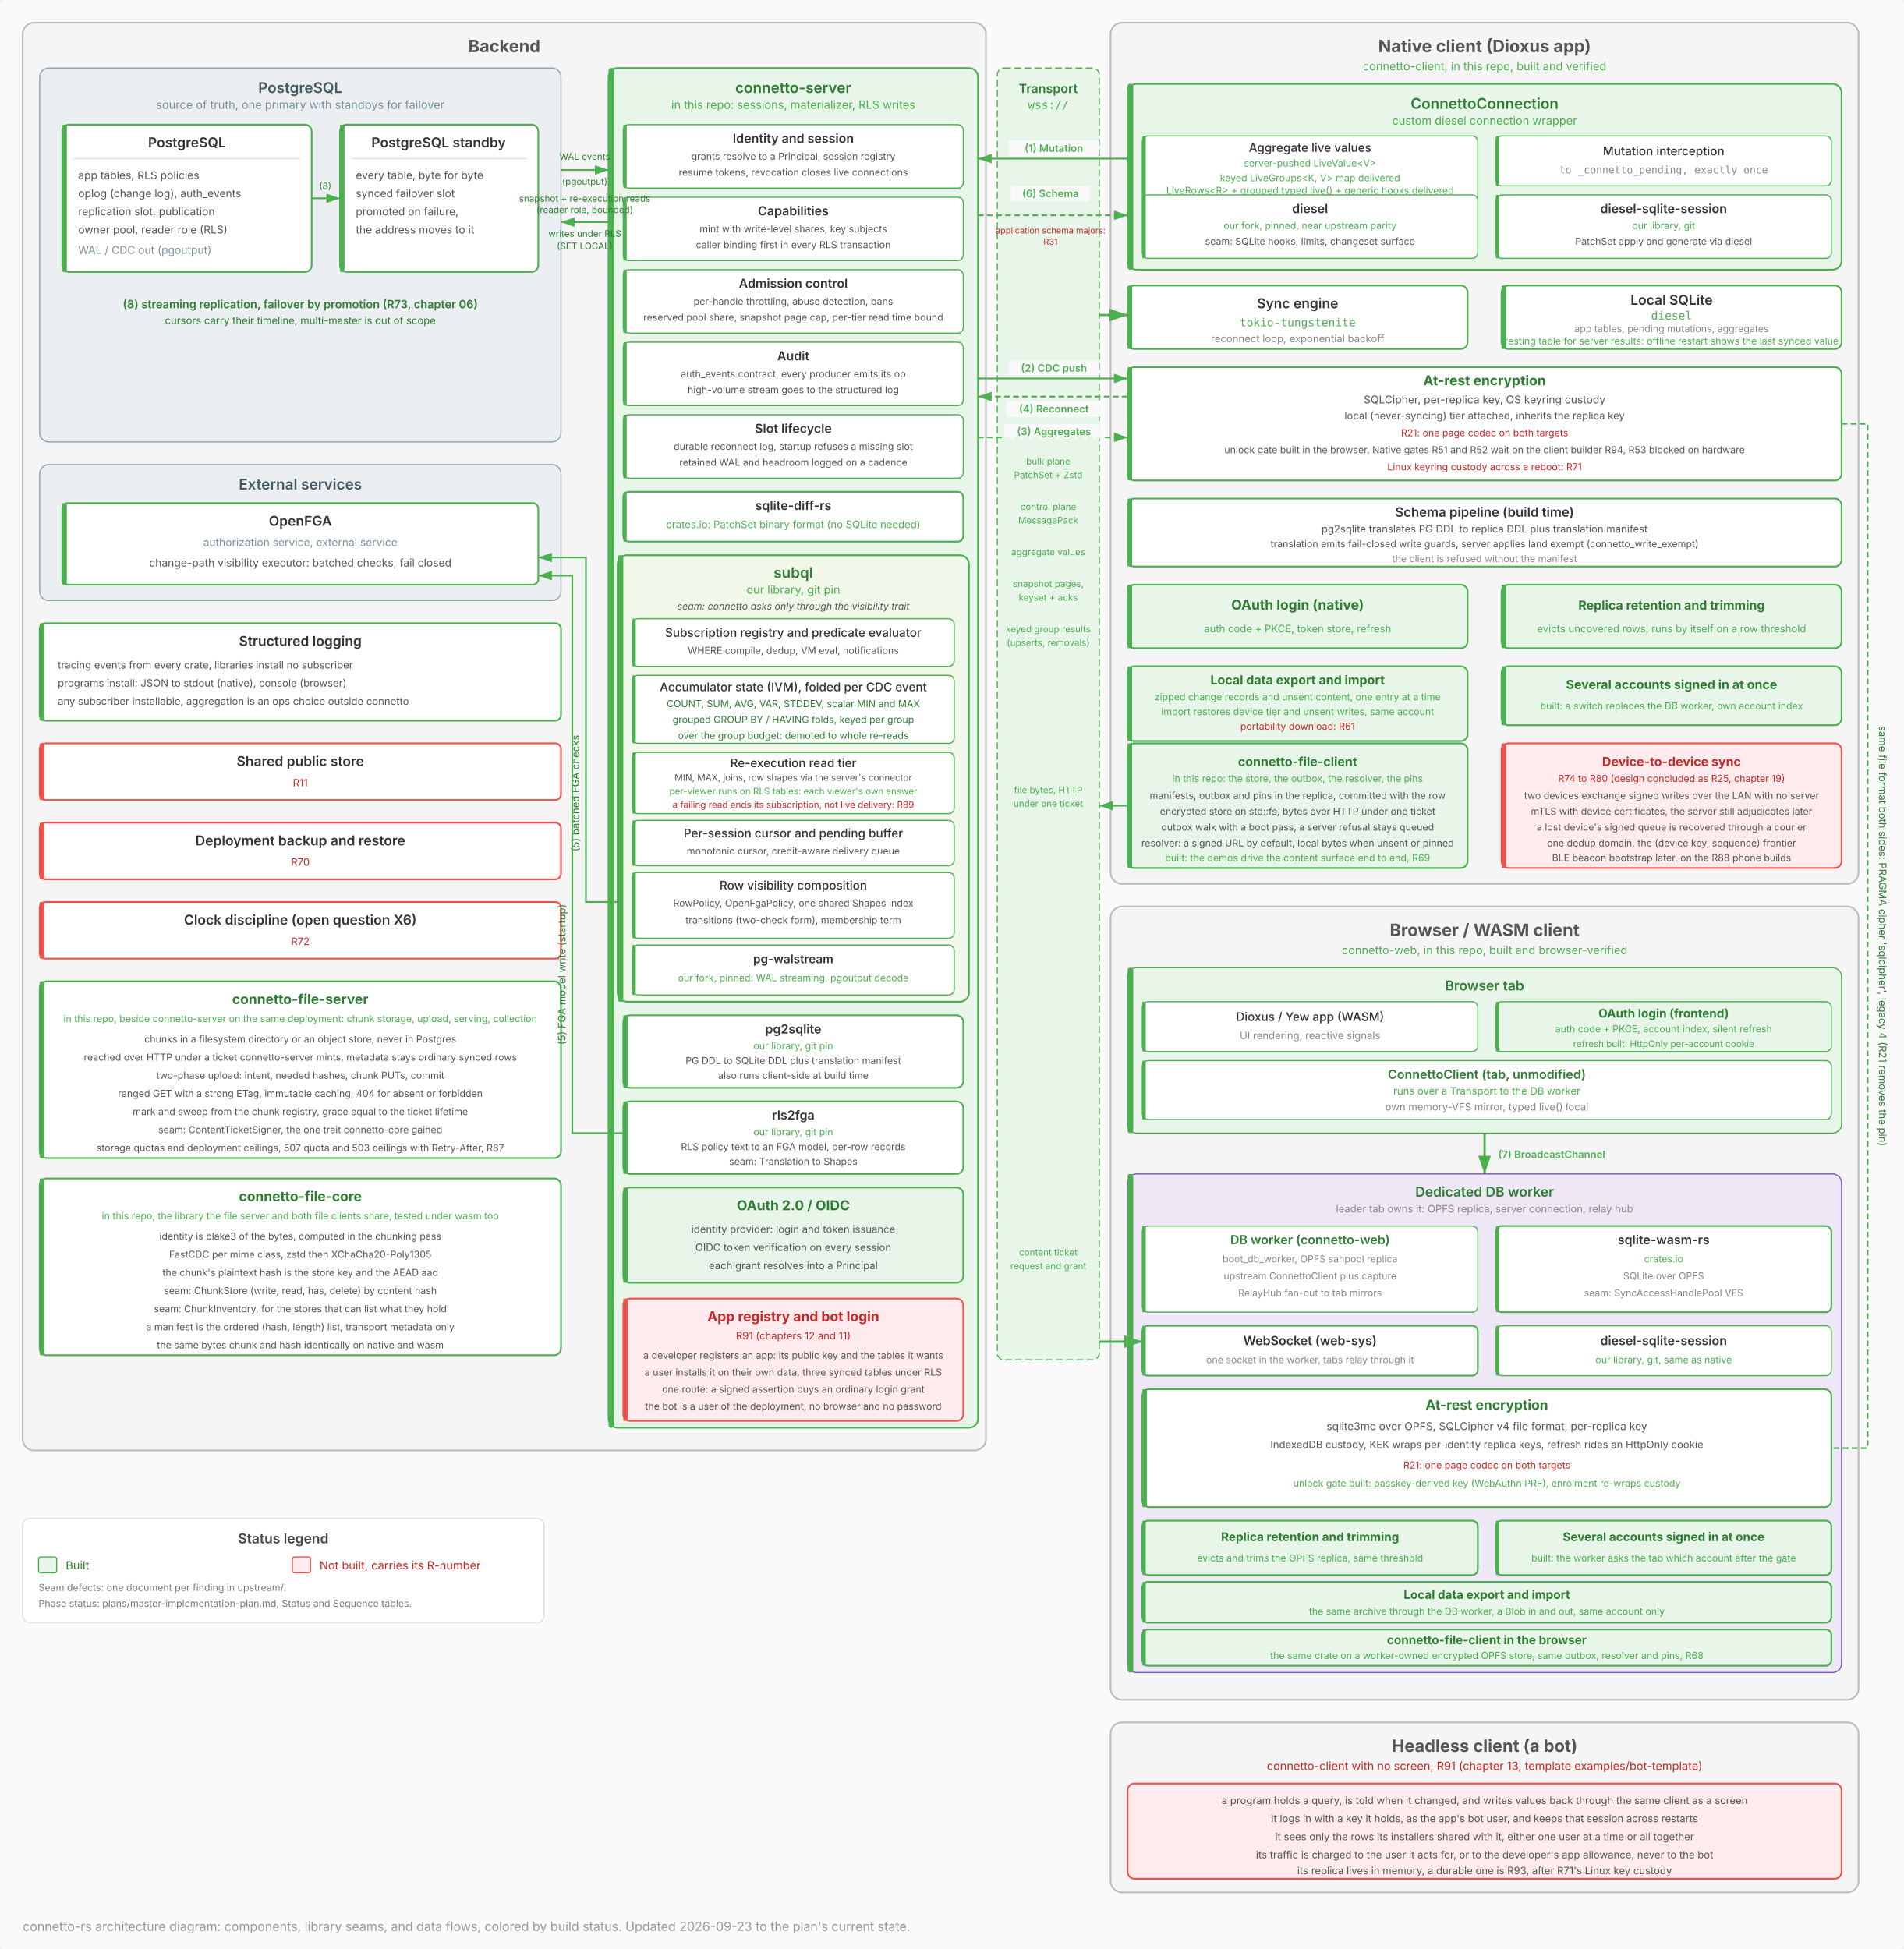
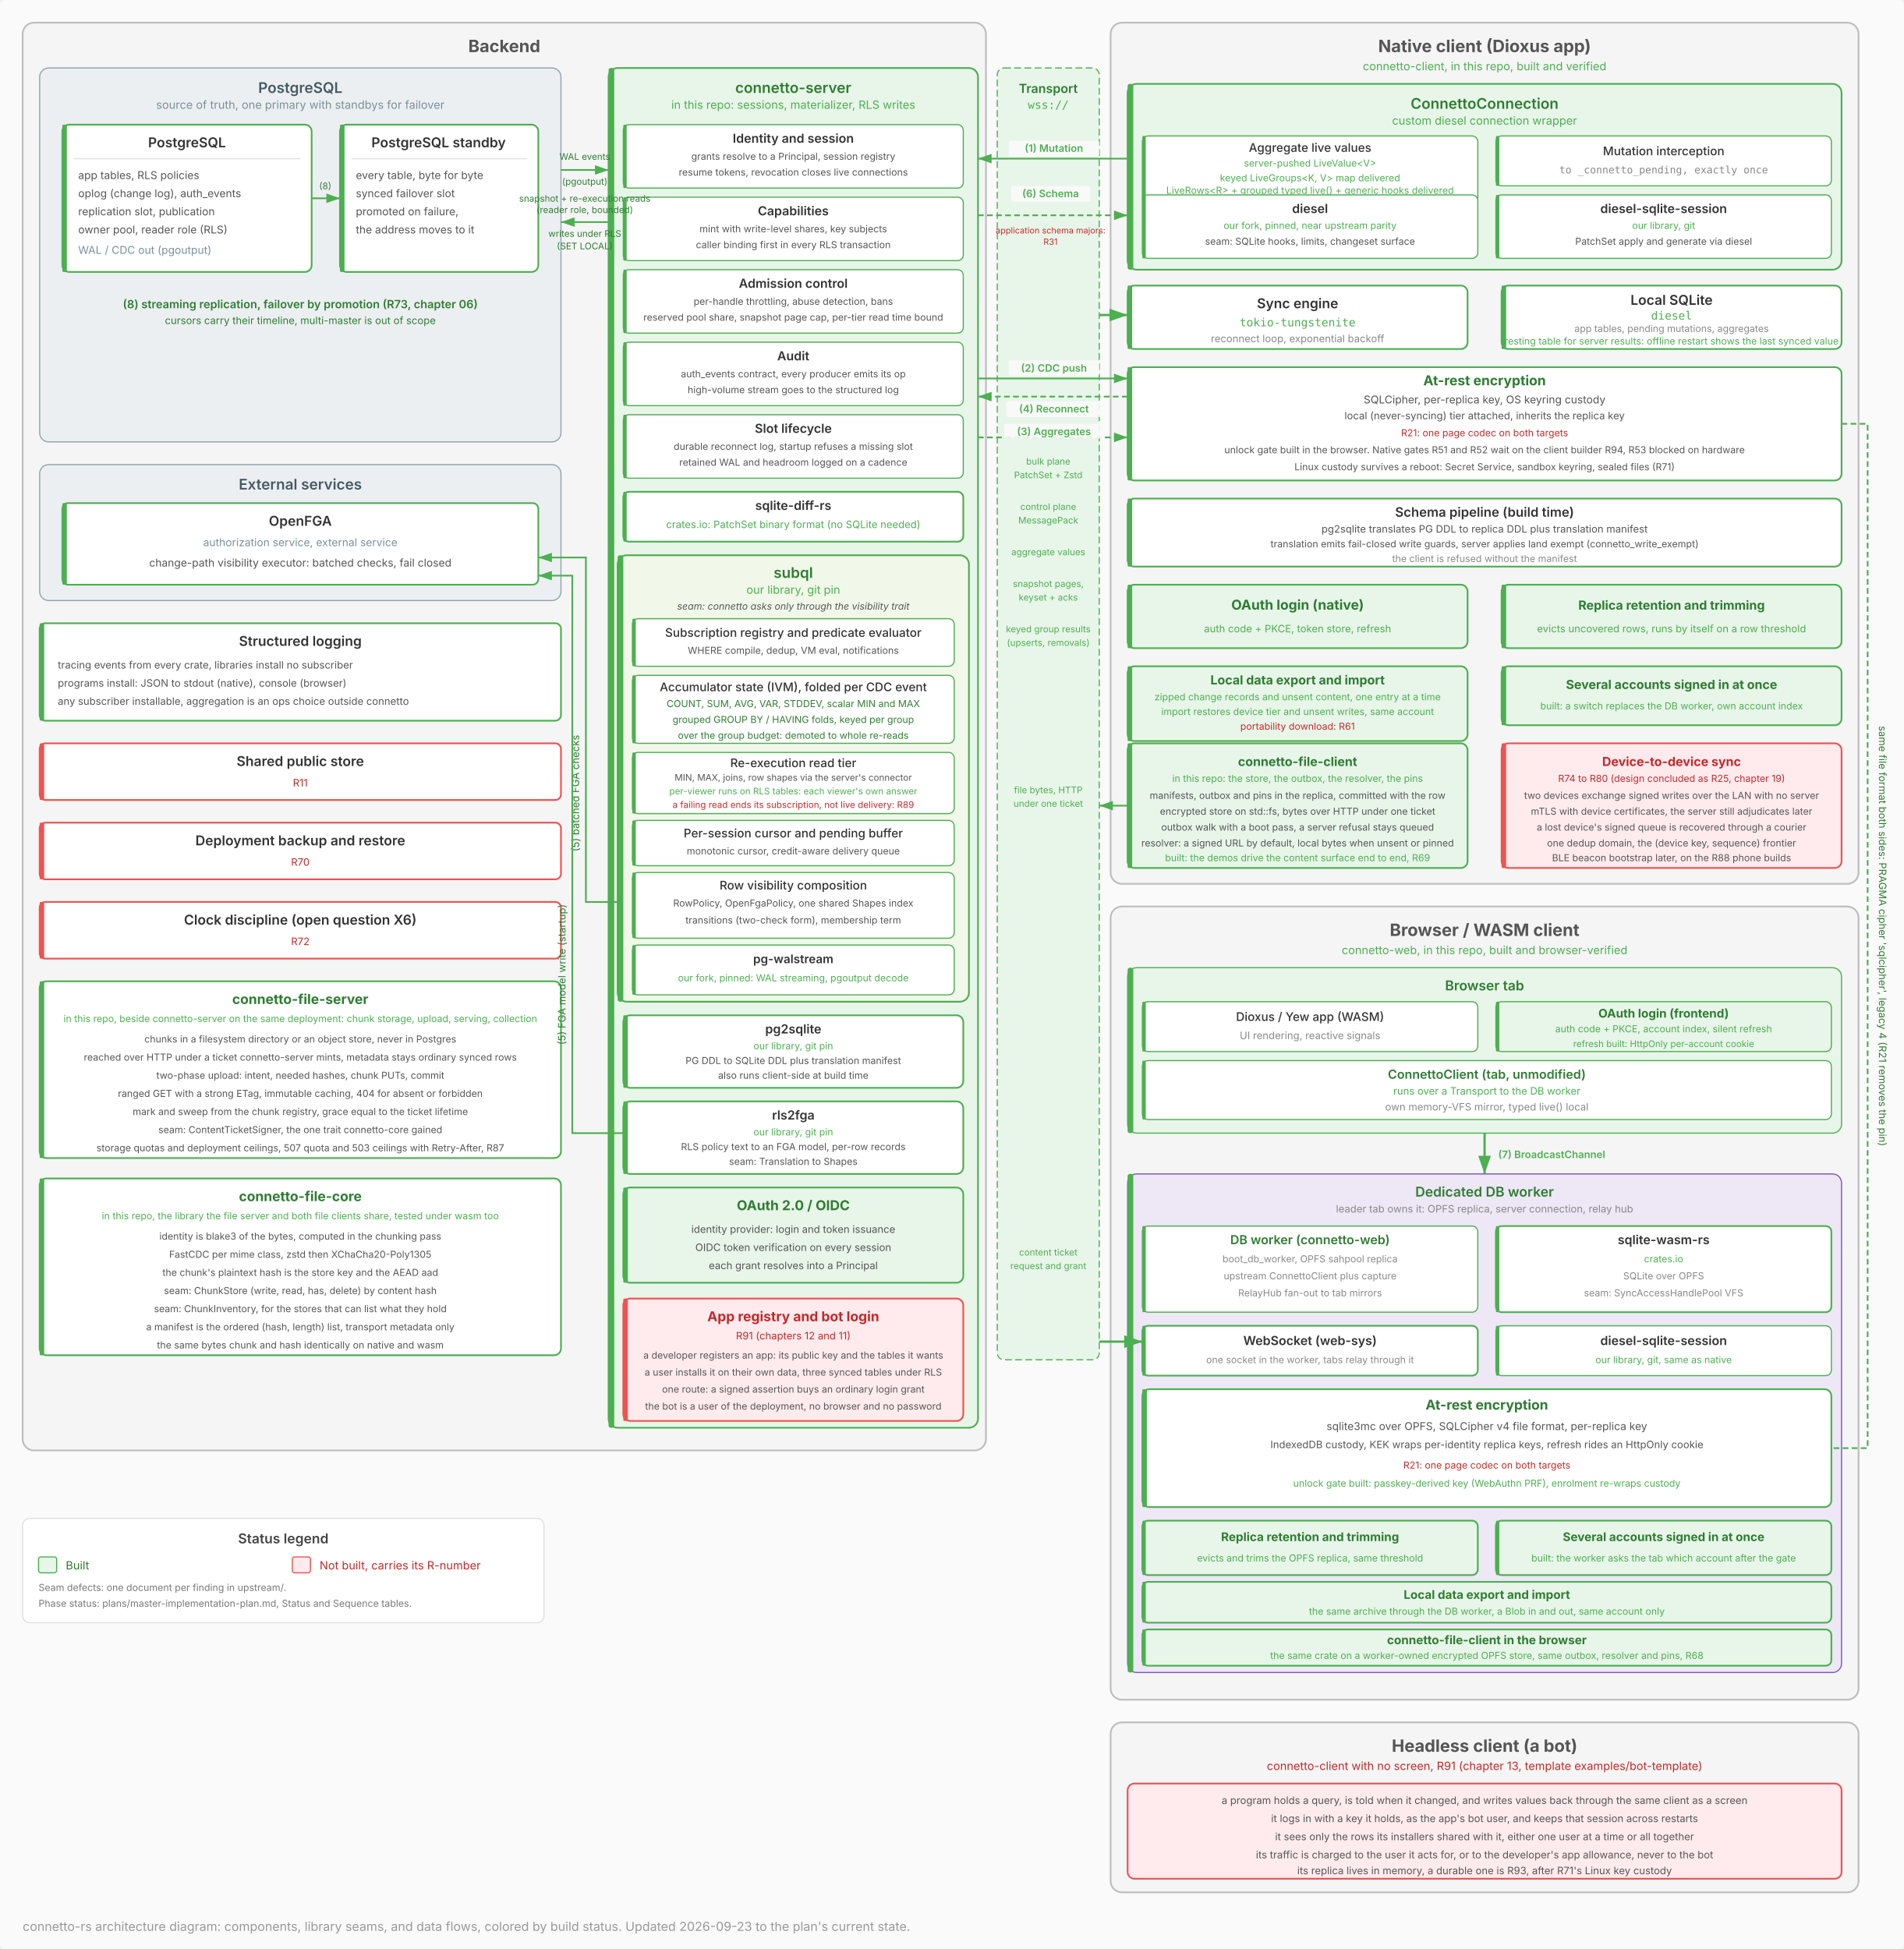
<svg xmlns="http://www.w3.org/2000/svg" viewBox="0 0 1680 1720" width="1680" height="1720" font-family="system-ui, -apple-system, 'Segoe UI', sans-serif" role="img" aria-labelledby="diagram-title diagram-desc" focusable="false">
  <defs>
    <marker id="arrow-green" viewBox="0 0 10 7" refX="10" refY="3.5" markerWidth="8" markerHeight="6" orient="auto-start-reverse">
      <polygon points="0 0, 10 3.5, 0 7" fill="#4CAF50" />
    </marker>
    <marker id="arrow-red" viewBox="0 0 10 7" refX="10" refY="3.5" markerWidth="8" markerHeight="6" orient="auto-start-reverse">
      <polygon points="0 0, 10 3.5, 0 7" fill="#EF5350" />
    </marker>
  </defs>
  <rect width="1680" height="1720" fill="#FAFAFA" rx="4" />
  <g id="backend-zone">
    <rect x="20" y="20" width="850" height="1260" rx="10" fill="#F5F5F5" stroke="#BDBDBD" stroke-width="1.5" />
    <text x="445" y="46" text-anchor="middle" font-size="15" font-weight="700" fill="#555">Backend</text>
    <rect x="35" y="60" width="460" height="330" rx="8" fill="#ECEFF1" stroke="#90A4AE" stroke-width="1" />
    <text x="265" y="82" text-anchor="middle" font-size="13" font-weight="600" fill="#455A64">PostgreSQL</text>
    <text x="265" y="96" text-anchor="middle" font-size="10" fill="#78909C">source of truth, one primary with standbys for failover</text>
    <g transform="translate(55, 110)">
      <rect width="220" height="130" rx="6" fill="#fff" stroke="#4CAF50" stroke-width="1.5" />
      <rect width="4" height="130" rx="1" fill="#4CAF50" />
      <text x="110" y="20" text-anchor="middle" font-size="12" font-weight="600" fill="#333">PostgreSQL</text>
      <line x1="10" y1="30" x2="210" y2="30" stroke="#E0E0E0" />
      <text x="14" y="48" font-size="9.5" fill="#555">app tables, RLS policies</text>
      <text x="14" y="64" font-size="9.5" fill="#555">oplog (change log), auth_events</text>
      <text x="14" y="80" font-size="9.5" fill="#555">replication slot, publication</text>
      <text x="14" y="96" font-size="9.5" fill="#555">owner pool, reader role (RLS)</text>
      <text x="14" y="114" font-size="9.5" fill="#78909C">WAL / CDC out (pgoutput)</text>
    </g>
    <g transform="translate(300, 110)">
      <rect width="175" height="130" rx="6" fill="#fff" stroke="#4CAF50" stroke-width="1.5" />
      <rect width="4" height="130" rx="1" fill="#4CAF50" />
      <text x="87" y="20" text-anchor="middle" font-size="12" font-weight="600" fill="#333">PostgreSQL standby</text>
      <line x1="10" y1="30" x2="165" y2="30" stroke="#E0E0E0" />
      <text x="14" y="48" font-size="9.5" fill="#555">every table, byte for byte</text>
      <text x="14" y="64" font-size="9.5" fill="#555">synced failover slot</text>
      <text x="14" y="80" font-size="9.5" fill="#555">promoted on failure,</text>
      <text x="14" y="96" font-size="9.5" fill="#555">the address moves to it</text>
    </g>
    <line x1="275" y1="175" x2="300" y2="175" stroke="#4CAF50" stroke-width="1.5" marker-end="url(#arrow-green)" />
    <text x="287" y="167" text-anchor="middle" font-size="8" fill="#2E7D32">(8)</text>
    <text x="265" y="272" text-anchor="middle" font-size="10" font-weight="600" fill="#2E7D32">(8) streaming replication, failover by promotion (R73, chapter 06)</text>
    <text x="265" y="286" text-anchor="middle" font-size="9" fill="#2E7D32">cursors carry their timeline, multi-master is out of scope</text>
    <rect x="35" y="410" width="460" height="120" rx="8" fill="#ECEFF1" stroke="#90A4AE" stroke-width="1" />
    <text x="265" y="432" text-anchor="middle" font-size="13" font-weight="600" fill="#455A64">External services</text>
    <g transform="translate(55, 444)">
      <rect width="420" height="72" rx="5" fill="#fff" stroke="#4CAF50" stroke-width="1.5" />
      <rect width="4" height="72" rx="1" fill="#4CAF50" />
      <text x="210" y="20" text-anchor="middle" font-size="12" font-weight="600" fill="#333">OpenFGA</text>
      <text x="210" y="38" text-anchor="middle" font-size="9.5" fill="#78909C">authorization service, external service</text>
      <text x="210" y="56" text-anchor="middle" font-size="9.5" fill="#555">change-path visibility executor: batched checks, fail closed</text>
    </g>
    <g transform="translate(35, 550)">
      <rect width="460" height="86" rx="5" fill="#fff" stroke="#4CAF50" stroke-width="1.5" />
      <rect width="4" height="86" rx="1" fill="#4CAF50" />
      <text x="230" y="20" text-anchor="middle" font-size="12" font-weight="600" fill="#333">Structured logging</text>
      <text x="16" y="40" font-size="9" fill="#555">tracing events from every crate, libraries install no subscriber</text>
      <text x="16" y="56" font-size="9" fill="#555">programs install: JSON to stdout (native), console (browser)</text>
      <text x="16" y="72" font-size="9" fill="#555">any subscriber installable, aggregation is an ops choice outside connetto</text>
    </g>
    <g transform="translate(35, 656)">
      <rect width="460" height="50" rx="5" fill="#fff" stroke="#EF5350" stroke-width="1.5" />
      <rect width="4" height="50" rx="1" fill="#EF5350" />
      <text x="230" y="20" text-anchor="middle" font-size="12" font-weight="600" fill="#333">Shared public store</text>
      <text x="230" y="38" text-anchor="middle" font-size="9" fill="#C62828">R11</text>
    </g>
    <g transform="translate(35, 726)">
      <rect width="460" height="50" rx="5" fill="#fff" stroke="#EF5350" stroke-width="1.5" />
      <rect width="4" height="50" rx="1" fill="#EF5350" />
      <text x="230" y="20" text-anchor="middle" font-size="12" font-weight="600" fill="#333">Deployment backup and restore</text>
      <text x="230" y="38" text-anchor="middle" font-size="9" fill="#C62828">R70</text>
    </g>
    <g transform="translate(35, 796)">
      <rect width="460" height="50" rx="5" fill="#fff" stroke="#EF5350" stroke-width="1.5" />
      <rect width="4" height="50" rx="1" fill="#EF5350" />
      <text x="230" y="20" text-anchor="middle" font-size="12" font-weight="600" fill="#333">Clock discipline (open question X6)</text>
      <text x="230" y="38" text-anchor="middle" font-size="9" fill="#C62828">R72</text>
    </g>
    <g transform="translate(35, 866)">
      <rect width="460" height="156" rx="6" fill="#fff" stroke="#4CAF50" stroke-width="1.5" />
      <rect width="4" height="156" rx="1" fill="#4CAF50" />
      <text x="230" y="20" text-anchor="middle" font-size="12" font-weight="700" fill="#2E7D32">connetto-file-server</text>
      <text x="230" y="36" text-anchor="middle" font-size="8.5" fill="#4CAF50">in this repo, beside connetto-server on the same deployment: chunk storage, upload, serving, collection</text>
      <text x="230" y="54" text-anchor="middle" font-size="8.5" fill="#555">chunks in a filesystem directory or an object store, never in Postgres</text>
      <text x="230" y="70" text-anchor="middle" font-size="8.5" fill="#555">reached over HTTP under a ticket connetto-server mints, metadata stays ordinary synced rows</text>
      <text x="230" y="86" text-anchor="middle" font-size="8.5" fill="#555">two-phase upload: intent, needed hashes, chunk PUTs, commit</text>
      <text x="230" y="102" text-anchor="middle" font-size="8.5" fill="#555">ranged GET with a strong ETag, immutable caching, 404 for absent or forbidden</text>
      <text x="230" y="118" text-anchor="middle" font-size="8.5" fill="#555">mark and sweep from the chunk registry, grace equal to the ticket lifetime</text>
      <text x="230" y="134" text-anchor="middle" font-size="8.5" fill="#555">seam: ContentTicketSigner, the one trait connetto-core gained</text>
      <text x="230" y="150" text-anchor="middle" font-size="8.5" fill="#555">storage quotas and deployment ceilings, 507 quota and 503 ceilings with Retry-After, R87</text>
    </g>
    <g transform="translate(35, 1040)">
      <rect width="460" height="156" rx="6" fill="#fff" stroke="#4CAF50" stroke-width="1.5" />
      <rect width="4" height="156" rx="1" fill="#4CAF50" />
      <text x="230" y="20" text-anchor="middle" font-size="12" font-weight="700" fill="#2E7D32">connetto-file-core</text>
      <text x="230" y="36" text-anchor="middle" font-size="8.5" fill="#4CAF50">in this repo, the library the file server and both file clients share, tested under wasm too</text>
      <text x="230" y="54" text-anchor="middle" font-size="8.5" fill="#555">identity is blake3 of the bytes, computed in the chunking pass</text>
      <text x="230" y="70" text-anchor="middle" font-size="8.5" fill="#555">FastCDC per mime class, zstd then XChaCha20-Poly1305</text>
      <text x="230" y="86" text-anchor="middle" font-size="8.5" fill="#555">the chunk's plaintext hash is the store key and the AEAD aad</text>
      <text x="230" y="102" text-anchor="middle" font-size="8.5" fill="#555">seam: ChunkStore (write, read, has, delete) by content hash</text>
      <text x="230" y="118" text-anchor="middle" font-size="8.5" fill="#555">seam: ChunkInventory, for the stores that can list what they hold</text>
      <text x="230" y="134" text-anchor="middle" font-size="8.5" fill="#555">a manifest is the ordered (hash, length) list, transport metadata only</text>
      <text x="230" y="150" text-anchor="middle" font-size="8.5" fill="#555">the same bytes chunk and hash identically on native and wasm</text>
    </g>
    <rect x="537" y="60" width="326" height="1200" rx="8" fill="#E8F5E9" stroke="#4CAF50" stroke-width="1.5" />
    <rect x="537" y="60" width="5" height="1200" rx="2" fill="#4CAF50" />
    <text x="700" y="82" text-anchor="middle" font-size="13" font-weight="600" fill="#2E7D32">connetto-server</text>
    <text x="700" y="96" text-anchor="middle" font-size="10" fill="#4CAF50">in this repo: sessions, materializer, RLS writes</text>
    <g transform="translate(550, 110)">
      <rect width="300" height="56" rx="5" fill="#fff" stroke="#4CAF50" stroke-width="1" />
      <rect width="3" height="56" rx="1" fill="#4CAF50" />
      <text x="150" y="16" text-anchor="middle" font-size="11" font-weight="600" fill="#333">Identity and session</text>
      <text x="150" y="31" text-anchor="middle" font-size="8.5" fill="#555">grants resolve to a Principal, session registry</text>
      <text x="150" y="45" text-anchor="middle" font-size="8.5" fill="#555">resume tokens, revocation closes live connections</text>
    </g>
    <g transform="translate(550, 174)">
      <rect width="300" height="56" rx="5" fill="#fff" stroke="#4CAF50" stroke-width="1" />
      <rect width="3" height="56" rx="1" fill="#4CAF50" />
      <text x="150" y="16" text-anchor="middle" font-size="11" font-weight="600" fill="#333">Capabilities</text>
      <text x="150" y="31" text-anchor="middle" font-size="8.5" fill="#555">mint with write-level shares, key subjects</text>
      <text x="150" y="45" text-anchor="middle" font-size="8.5" fill="#555">caller binding first in every RLS transaction</text>
    </g>
    <g transform="translate(550, 238)">
      <rect width="300" height="56" rx="5" fill="#fff" stroke="#4CAF50" stroke-width="1" />
      <rect width="3" height="56" rx="1" fill="#4CAF50" />
      <text x="150" y="16" text-anchor="middle" font-size="11" font-weight="600" fill="#333">Admission control</text>
      <text x="150" y="31" text-anchor="middle" font-size="8.5" fill="#555">per-handle throttling, abuse detection, bans</text>
      <text x="150" y="45" text-anchor="middle" font-size="8.5" fill="#555">reserved pool share, snapshot page cap, per-tier read time bound</text>
    </g>
    <g transform="translate(550, 302)">
      <rect width="300" height="56" rx="5" fill="#fff" stroke="#4CAF50" stroke-width="1" />
      <rect width="3" height="56" rx="1" fill="#4CAF50" />
      <text x="150" y="16" text-anchor="middle" font-size="11" font-weight="600" fill="#333">Audit</text>
      <text x="150" y="31" text-anchor="middle" font-size="8.5" fill="#555">auth_events contract, every producer emits its op</text>
      <text x="150" y="45" text-anchor="middle" font-size="8.5" fill="#555">high-volume stream goes to the structured log</text>
    </g>
    <g transform="translate(550, 366)">
      <rect width="300" height="56" rx="5" fill="#fff" stroke="#4CAF50" stroke-width="1" />
      <rect width="3" height="56" rx="1" fill="#4CAF50" />
      <text x="150" y="16" text-anchor="middle" font-size="11" font-weight="600" fill="#333">Slot lifecycle</text>
      <text x="150" y="31" text-anchor="middle" font-size="8.5" fill="#555">durable reconnect log, startup refuses a missing slot</text>
      <text x="150" y="45" text-anchor="middle" font-size="8.5" fill="#555">retained WAL and headroom logged on a cadence</text>
    </g>
    <g transform="translate(550, 434)">
      <rect width="300" height="44" rx="5" fill="#fff" stroke="#4CAF50" stroke-width="1.5" />
      <rect width="3" height="44" rx="1" fill="#4CAF50" />
      <text x="150" y="16" text-anchor="middle" font-size="11" font-weight="600" fill="#333">sqlite-diff-rs</text>
      <text x="150" y="32" text-anchor="middle" font-size="9" fill="#4CAF50">crates.io: PatchSet binary format (no SQLite needed)</text>
    </g>
    <rect x="545" y="490" width="310" height="394" rx="8" fill="#F1F8E9" stroke="#4CAF50" stroke-width="1.5" />
    <rect x="545" y="490" width="5" height="394" rx="2" fill="#4CAF50" />
    <text x="700" y="510" text-anchor="middle" font-size="13" font-weight="600" fill="#2E7D32">subql</text>
    <text x="700" y="524" text-anchor="middle" font-size="10" fill="#4CAF50">our library, git pin</text>
    <text x="700" y="538" text-anchor="middle" font-size="8.5" font-style="italic" fill="#555">seam: connetto asks only through the visibility trait</text>
    <g transform="translate(558, 546)">
      <rect width="284" height="42" rx="5" fill="#fff" stroke="#4CAF50" stroke-width="1" />
      <rect width="3" height="42" rx="1" fill="#4CAF50" />
      <text x="142" y="16" text-anchor="middle" font-size="10.5" font-weight="500" fill="#333">Subscription registry and predicate evaluator</text>
      <text x="142" y="31" text-anchor="middle" font-size="8.5" fill="#555">WHERE compile, dedup, VM eval, notifications</text>
    </g>
    <g transform="translate(558, 596)">
      <rect width="284" height="60" rx="5" fill="#fff" stroke="#4CAF50" stroke-width="1" />
      <rect width="3" height="60" rx="1" fill="#4CAF50" />
      <text x="142" y="14" text-anchor="middle" font-size="10.5" font-weight="500" fill="#333">Accumulator state (IVM), folded per CDC event</text>
      <text x="142" y="28" text-anchor="middle" font-size="8.5" fill="#2E7D32">COUNT, SUM, AVG, VAR, STDDEV, scalar MIN and MAX</text>
      <text x="142" y="42" text-anchor="middle" font-size="8.5" fill="#2E7D32">grouped GROUP BY / HAVING folds, keyed per group</text>
      <text x="142" y="56" text-anchor="middle" font-size="8.5" fill="#2E7D32">over the group budget: demoted to whole re-reads</text>
    </g>
    <g transform="translate(558, 664)">
      <rect width="284" height="54" rx="5" fill="#fff" stroke="#4CAF50" stroke-width="1" />
      <rect width="3" height="54" rx="1" fill="#4CAF50" />
      <text x="142" y="13" text-anchor="middle" font-size="10.5" font-weight="500" fill="#333">Re-execution read tier</text>
      <text x="142" y="25" text-anchor="middle" font-size="8" fill="#555">MIN, MAX, joins, row shapes via the server's connector</text>
      <text x="142" y="37" text-anchor="middle" font-size="8" fill="#4CAF50">per-viewer runs on RLS tables: each viewer's own answer</text>
      <text x="142" y="49" text-anchor="middle" font-size="8" fill="#C62828">a failing read ends its subscription, not live delivery: R89</text>
    </g>
    <g transform="translate(558, 724)">
      <rect width="284" height="40" rx="5" fill="#fff" stroke="#4CAF50" stroke-width="1" />
      <rect width="3" height="40" rx="1" fill="#4CAF50" />
      <text x="142" y="15" text-anchor="middle" font-size="10.5" font-weight="500" fill="#333">Per-session cursor and pending buffer</text>
      <text x="142" y="30" text-anchor="middle" font-size="8.5" fill="#555">monotonic cursor, credit-aware delivery queue</text>
    </g>
    <g transform="translate(558, 770)">
      <rect width="284" height="58" rx="5" fill="#fff" stroke="#4CAF50" stroke-width="1" />
      <rect width="3" height="58" rx="1" fill="#4CAF50" />
      <text x="142" y="15" text-anchor="middle" font-size="10.5" font-weight="500" fill="#333">Row visibility composition</text>
      <text x="142" y="30" text-anchor="middle" font-size="8.5" fill="#555">RowPolicy, OpenFgaPolicy, one shared Shapes index</text>
      <text x="142" y="45" text-anchor="middle" font-size="8.5" fill="#555">transitions (two-check form), membership term</text>
    </g>
    <g transform="translate(558, 834)">
      <rect width="284" height="44" rx="5" fill="#fff" stroke="#4CAF50" stroke-width="1" />
      <rect width="3" height="44" rx="1" fill="#4CAF50" />
      <text x="142" y="16" text-anchor="middle" font-size="10.5" font-weight="600" fill="#333">pg-walstream</text>
      <text x="142" y="32" text-anchor="middle" font-size="8.5" fill="#4CAF50">our fork, pinned: WAL streaming, pgoutput decode</text>
    </g>
    <g transform="translate(550, 896)">
      <rect width="300" height="64" rx="6" fill="#fff" stroke="#4CAF50" stroke-width="1.5" />
      <rect width="4" height="64" rx="1" fill="#4CAF50" />
      <text x="150" y="16" text-anchor="middle" font-size="11" font-weight="600" fill="#333">pg2sqlite</text>
      <text x="150" y="30" text-anchor="middle" font-size="8.5" fill="#4CAF50">our library, git pin</text>
      <text x="150" y="43" text-anchor="middle" font-size="8.5" fill="#555">PG DDL to SQLite DDL plus translation manifest</text>
      <text x="150" y="56" text-anchor="middle" font-size="8.5" fill="#555">also runs client-side at build time</text>
    </g>
    <g transform="translate(550, 972)">
      <rect width="300" height="64" rx="6" fill="#fff" stroke="#4CAF50" stroke-width="1.5" />
      <rect width="4" height="64" rx="1" fill="#4CAF50" />
      <text x="150" y="16" text-anchor="middle" font-size="11" font-weight="600" fill="#333">rls2fga</text>
      <text x="150" y="30" text-anchor="middle" font-size="8.5" fill="#4CAF50">our library, git pin</text>
      <text x="150" y="43" text-anchor="middle" font-size="8.5" fill="#555">RLS policy text to an FGA model, per-row records</text>
      <text x="150" y="56" text-anchor="middle" font-size="8.5" fill="#555">seam: Translation to Shapes</text>
    </g>
    <g transform="translate(550, 1048)">
      <rect width="300" height="84" rx="6" fill="#E8F5E9" stroke="#4CAF50" stroke-width="1.5" />
      <rect width="4" height="84" rx="1" fill="#4CAF50" />
      <text x="150" y="20" text-anchor="middle" font-size="12" font-weight="700" fill="#2E7D32">OAuth 2.0 / OIDC</text>
      <text x="150" y="40" text-anchor="middle" font-size="9" fill="#555">identity provider: login and token issuance</text>
      <text x="150" y="56" text-anchor="middle" font-size="9" fill="#555">OIDC token verification on every session</text>
      <text x="150" y="72" text-anchor="middle" font-size="9" fill="#555">each grant resolves into a Principal</text>
    </g>
    <g transform="translate(550, 1146)">
      <rect width="300" height="108" rx="6" fill="#FFEBEE" stroke="#EF5350" stroke-width="1.5" />
      <rect width="4" height="108" rx="1" fill="#EF5350" />
      <text x="150" y="20" text-anchor="middle" font-size="12" font-weight="700" fill="#C62828">App registry and bot login</text>
      <text x="150" y="36" text-anchor="middle" font-size="9" fill="#C62828">R91 (chapters 12 and 11)</text>
      <text x="150" y="53" text-anchor="middle" font-size="8.5" fill="#555">a developer registers an app: its public key and the tables it wants</text>
      <text x="150" y="68" text-anchor="middle" font-size="8.5" fill="#555">a user installs it on their own data, three synced tables under RLS</text>
      <text x="150" y="83" text-anchor="middle" font-size="8.5" fill="#555">one route: a signed assertion buys an ordinary login grant</text>
      <text x="150" y="98" text-anchor="middle" font-size="8.5" fill="#555">the bot is a user of the deployment, no browser and no password</text>
    </g>
    <text x="516" y="178" text-anchor="middle" font-size="8" fill="#2E7D32">snapshot + re-execution reads</text>
    <text x="516" y="188" text-anchor="middle" font-size="8" fill="#2E7D32">(reader role, bounded)</text>
    <text x="516" y="209" text-anchor="middle" font-size="8" fill="#2E7D32">writes under RLS</text>
    <text x="516" y="220" text-anchor="middle" font-size="8" fill="#2E7D32">(SET LOCAL)</text>
    <line x1="495" y1="150" x2="537" y2="150" stroke="#4CAF50" stroke-width="1.5" marker-end="url(#arrow-green)" />
    <text x="516" y="141" text-anchor="middle" font-size="8" fill="#2E7D32">WAL events</text>
    <text x="516" y="163" text-anchor="middle" font-size="8" fill="#2E7D32">(pgoutput)</text>
    <line x1="537" y1="196" x2="495" y2="196" stroke="#4CAF50" stroke-width="1.5" marker-end="url(#arrow-green)" />
    <path d="M 545 796 L 517 796 L 517 492 L 475 492" fill="none" stroke="#4CAF50" stroke-width="1.5" marker-end="url(#arrow-green)" />
    <text x="511" y="700" text-anchor="middle" font-size="9" fill="#2E7D32" transform="rotate(-90 511 700)">(5) batched FGA checks</text>
    <path d="M 550 1000 L 505 1000 L 505 508 L 475 508" fill="none" stroke="#4CAF50" stroke-width="1.5" marker-end="url(#arrow-green)" />
    <text x="499" y="860" text-anchor="middle" font-size="9" fill="#2E7D32" transform="rotate(-90 499 860)">(5) FGA model write (startup)</text>
  </g>
  <g id="transport-layer">
    <rect x="880" y="60" width="90" height="1140" rx="6" fill="#E8F5E9" stroke="#4CAF50" stroke-width="1" stroke-dasharray="6 3" />
    <text x="925" y="82" text-anchor="middle" font-size="11" font-weight="600" fill="#2E7D32">Transport</text>
    <text x="925" y="96" text-anchor="middle" font-size="10" font-family="monospace" fill="#4CAF50">wss://</text>
    <text x="925" y="1108" text-anchor="middle" font-size="8" fill="#4CAF50">content ticket</text>
    <text x="925" y="1120" text-anchor="middle" font-size="8" fill="#4CAF50">request and grant</text>
    <text x="925" y="410" text-anchor="middle" font-size="8" fill="#4CAF50">bulk plane</text>
    <text x="925" y="422" text-anchor="middle" font-size="8" fill="#4CAF50">PatchSet + Zstd</text>
    <text x="925" y="450" text-anchor="middle" font-size="8" fill="#4CAF50">control plane</text>
    <text x="925" y="462" text-anchor="middle" font-size="8" fill="#4CAF50">MessagePack</text>
    <text x="925" y="490" text-anchor="middle" font-size="8" fill="#4CAF50">aggregate values</text>
    <text x="925" y="518" text-anchor="middle" font-size="8" fill="#4CAF50">snapshot pages,</text>
    <text x="925" y="530" text-anchor="middle" font-size="8" fill="#4CAF50">keyset + acks</text>
    <text x="925" y="558" text-anchor="middle" font-size="8" fill="#4CAF50">keyed group results</text>
    <text x="925" y="570" text-anchor="middle" font-size="8" fill="#4CAF50">(upserts, removals)</text>
  </g>
  <g id="native-client-zone">
    <rect x="980" y="20" width="660" height="760" rx="10" fill="#F5F5F5" stroke="#BDBDBD" stroke-width="1.5" />
    <text x="1310" y="46" text-anchor="middle" font-size="15" font-weight="700" fill="#555">Native client (Dioxus app)</text>
    <text x="1310" y="62" text-anchor="middle" font-size="10" fill="#4CAF50">connetto-client, in this repo, built and verified</text>
    <rect x="995" y="74" width="630" height="164" rx="8" fill="#E8F5E9" stroke="#4CAF50" stroke-width="1.5" />
    <rect x="995" y="74" width="5" height="164" rx="2" fill="#4CAF50" />
    <text x="1310" y="96" text-anchor="middle" font-size="13" font-weight="600" fill="#2E7D32">ConnettoConnection</text>
    <text x="1310" y="110" text-anchor="middle" font-size="10" fill="#4CAF50">custom diesel connection wrapper</text>
    <g transform="translate(1008, 120)">
      <rect width="296" height="60" rx="5" fill="#fff" stroke="#4CAF50" stroke-width="1" />
      <rect width="3" height="60" rx="1" fill="#4CAF50" />
      <text x="148" y="14" text-anchor="middle" font-size="10.5" font-weight="500" fill="#333">Aggregate live values</text>
      <text x="148" y="27" text-anchor="middle" font-size="8.5" fill="#4CAF50">server-pushed LiveValue&lt;V&gt;</text>
      <text x="148" y="40" text-anchor="middle" font-size="8.5" fill="#4CAF50">keyed LiveGroups&lt;K, V&gt; map delivered</text>
      <text x="148" y="51" text-anchor="middle" font-size="8.5" fill="#4CAF50">LiveRows&lt;R&gt; + grouped typed live() + generic hooks delivered</text>
    </g>
    <g transform="translate(1320, 120)">
      <rect width="296" height="44" rx="5" fill="#fff" stroke="#4CAF50" stroke-width="1" />
      <rect width="3" height="44" rx="1" fill="#4CAF50" />
      <text x="148" y="17" text-anchor="middle" font-size="10.5" font-weight="500" fill="#333">Mutation interception</text>
      <text x="148" y="33" text-anchor="middle" font-size="9" font-family="monospace" fill="#888">to _connetto_pending, exactly once</text>
    </g>
    <g transform="translate(1008, 172)">
      <rect width="296" height="56" rx="5" fill="#fff" stroke="#4CAF50" stroke-width="1" />
      <rect width="3" height="56" rx="1" fill="#4CAF50" />
      <text x="148" y="16" text-anchor="middle" font-size="11" font-weight="600" fill="#333">diesel</text>
      <text x="148" y="30" text-anchor="middle" font-size="8.5" fill="#4CAF50">our fork, pinned, near upstream parity</text>
      <text x="148" y="44" text-anchor="middle" font-size="8.5" fill="#555">seam: SQLite hooks, limits, changeset surface</text>
    </g>
    <g transform="translate(1320, 172)">
      <rect width="296" height="56" rx="5" fill="#fff" stroke="#4CAF50" stroke-width="1" />
      <rect width="3" height="56" rx="1" fill="#4CAF50" />
      <text x="148" y="16" text-anchor="middle" font-size="11" font-weight="600" fill="#333">diesel-sqlite-session</text>
      <text x="148" y="30" text-anchor="middle" font-size="8.5" fill="#4CAF50">our library, git</text>
      <text x="148" y="44" text-anchor="middle" font-size="8.5" fill="#555">PatchSet apply and generate via diesel</text>
    </g>
    <g transform="translate(995, 252)">
      <rect width="300" height="56" rx="6" fill="#fff" stroke="#4CAF50" stroke-width="1.5" />
      <rect width="4" height="56" rx="1" fill="#4CAF50" />
      <text x="150" y="20" text-anchor="middle" font-size="12" font-weight="600" fill="#333">Sync engine</text>
      <text x="150" y="36" text-anchor="middle" font-size="10" font-family="monospace" fill="#4CAF50">tokio-tungstenite</text>
      <text x="150" y="50" text-anchor="middle" font-size="9" fill="#888">reconnect loop, exponential backoff</text>
    </g>
    <g transform="translate(1325, 252)">
      <rect width="300" height="56" rx="6" fill="#fff" stroke="#4CAF50" stroke-width="1.5" />
      <rect width="4" height="56" rx="1" fill="#4CAF50" />
      <text x="150" y="17" text-anchor="middle" font-size="12" font-weight="600" fill="#333">Local SQLite</text>
      <text x="150" y="30" text-anchor="middle" font-size="10" font-family="monospace" fill="#4CAF50">diesel</text>
      <text x="150" y="41" text-anchor="middle" font-size="8.5" fill="#888">app tables, pending mutations, aggregates</text>
      <text x="150" y="52" text-anchor="middle" font-size="8.5" fill="#4CAF50">resting table for server results: offline restart shows the last synced value</text>
    </g>
    <g transform="translate(995, 324)">
      <rect width="630" height="100" rx="6" fill="#fff" stroke="#4CAF50" stroke-width="1.5" />
      <rect width="4" height="100" rx="1" fill="#4CAF50" />
      <text x="315" y="16" text-anchor="middle" font-size="12" font-weight="700" fill="#2E7D32">At-rest encryption</text>
      <text x="315" y="32" text-anchor="middle" font-size="9.5" fill="#555">SQLCipher, per-replica key, OS keyring custody</text>
      <text x="315" y="46" text-anchor="middle" font-size="9" fill="#555">local (never-syncing) tier attached, inherits the replica key</text>
      <text x="315" y="61" text-anchor="middle" font-size="8.5" fill="#C62828">R21: one page codec on both targets</text>
      <text x="315" y="76" text-anchor="middle" font-size="8.5" fill="#555">unlock gate built in the browser. Native gates R51 and R52 wait on the client builder R94, R53 blocked on hardware</text>
-       <text x="315" y="91" text-anchor="middle" font-size="8.5" fill="#C62828">Linux keyring custody across a reboot: R71</text>
+       <text x="315" y="91" text-anchor="middle" font-size="8.5" fill="#555">Linux custody survives a reboot: Secret Service, sandbox keyring, sealed files (R71)</text>
    </g>
    <g transform="translate(995, 440)">
      <rect width="630" height="60" rx="6" fill="#fff" stroke="#4CAF50" stroke-width="1.5" />
      <rect width="4" height="60" rx="1" fill="#4CAF50" />
      <text x="315" y="16" text-anchor="middle" font-size="11.5" font-weight="600" fill="#333">Schema pipeline (build time)</text>
      <text x="315" y="30" text-anchor="middle" font-size="9" fill="#555">pg2sqlite translates PG DDL to replica DDL plus translation manifest</text>
      <text x="315" y="43" text-anchor="middle" font-size="8.5" fill="#555">translation emits fail-closed write guards, server applies land exempt (connetto_write_exempt)</text>
      <text x="315" y="56" text-anchor="middle" font-size="8.5" fill="#888">the client is refused without the manifest</text>
    </g>
    <g transform="translate(995, 516)">
      <rect width="300" height="56" rx="6" fill="#E8F5E9" stroke="#4CAF50" stroke-width="1.5" />
      <rect width="4" height="56" rx="1" fill="#4CAF50" />
      <text x="150" y="22" text-anchor="middle" font-size="12" font-weight="700" fill="#2E7D32">OAuth login (native)</text>
      <text x="150" y="42" text-anchor="middle" font-size="9" fill="#4CAF50">auth code + PKCE, token store, refresh</text>
    </g>
    <g transform="translate(1325, 516)">
      <rect width="300" height="56" rx="6" fill="#E8F5E9" stroke="#4CAF50" stroke-width="1.5" />
      <rect width="4" height="56" rx="1" fill="#4CAF50" />
      <text x="150" y="22" text-anchor="middle" font-size="11" font-weight="700" fill="#2E7D32">Replica retention and trimming</text>
      <text x="150" y="42" text-anchor="middle" font-size="9" fill="#4CAF50">evicts uncovered rows, runs by itself on a row threshold</text>
    </g>
    <g transform="translate(995, 588)">
      <rect width="300" height="66" rx="6" fill="#E8F5E9" stroke="#4CAF50" stroke-width="1.5" />
      <rect width="4" height="66" rx="1" fill="#4CAF50" />
      <text x="150" y="16" text-anchor="middle" font-size="11" font-weight="700" fill="#2E7D32">Local data export and import</text>
      <text x="150" y="30" text-anchor="middle" font-size="8.5" fill="#4CAF50">zipped change records and unsent content, one entry at a time</text>
      <text x="150" y="43" text-anchor="middle" font-size="8.5" fill="#4CAF50">import restores device tier and unsent writes, same account</text>
      <text x="150" y="56" text-anchor="middle" font-size="8.5" fill="#C62828">portability download: R61</text>
    </g>
    <g transform="translate(1325, 588)">
      <rect width="300" height="52" rx="6" fill="#E8F5E9" stroke="#4CAF50" stroke-width="1.5" />
      <rect width="4" height="52" rx="1" fill="#4CAF50" />
      <text x="150" y="20" text-anchor="middle" font-size="11" font-weight="700" fill="#2E7D32">Several accounts signed in at once</text>
      <text x="150" y="38" text-anchor="middle" font-size="8.5" fill="#4CAF50">built: a switch replaces the DB worker, own account index</text>
    </g>
    <g transform="translate(995, 656)">
      <rect width="300" height="110" rx="6" fill="#E8F5E9" stroke="#4CAF50" stroke-width="1.5" />
      <rect width="4" height="110" rx="1" fill="#4CAF50" />
      <text x="150" y="20" text-anchor="middle" font-size="11" font-weight="700" fill="#2E7D32">connetto-file-client</text>
      <text x="150" y="34" text-anchor="middle" font-size="8.5" fill="#4CAF50">in this repo: the store, the outbox, the resolver, the pins</text>
      <text x="150" y="49" text-anchor="middle" font-size="8.5" fill="#555">manifests, outbox and pins in the replica, committed with the row</text>
      <text x="150" y="63" text-anchor="middle" font-size="8.5" fill="#555">encrypted store on std::fs, bytes over HTTP under one ticket</text>
      <text x="150" y="77" text-anchor="middle" font-size="8.5" fill="#555">outbox walk with a boot pass, a server refusal stays queued</text>
      <text x="150" y="91" text-anchor="middle" font-size="8.5" fill="#555">resolver: a signed URL by default, local bytes when unsent or pinned</text>
      <text x="150" y="104" text-anchor="middle" font-size="8.5" fill="#4CAF50">built: the demos drive the content surface end to end, R69</text>
    </g>
    <g transform="translate(1325, 656)">
      <rect width="300" height="110" rx="6" fill="#FFEBEE" stroke="#EF5350" stroke-width="1.5" />
      <rect width="4" height="110" rx="1" fill="#EF5350" />
      <text x="150" y="20" text-anchor="middle" font-size="11" font-weight="700" fill="#C62828">Device-to-device sync</text>
      <text x="150" y="34" text-anchor="middle" font-size="8.5" fill="#C62828">R74 to R80 (design concluded as R25, chapter 19)</text>
      <text x="150" y="49" text-anchor="middle" font-size="8.5" fill="#555">two devices exchange signed writes over the LAN with no server</text>
      <text x="150" y="63" text-anchor="middle" font-size="8.5" fill="#555">mTLS with device certificates, the server still adjudicates later</text>
      <text x="150" y="77" text-anchor="middle" font-size="8.5" fill="#555">a lost device's signed queue is recovered through a courier</text>
      <text x="150" y="91" text-anchor="middle" font-size="8.5" fill="#555">one dedup domain, the (device key, sequence) frontier</text>
      <text x="150" y="104" text-anchor="middle" font-size="8.5" fill="#555">BLE beacon bootstrap later, on the R88 phone builds</text>
    </g>
  </g>
  <g id="wasm-client-zone" transform="translate(0, 120)">
    <rect x="980" y="680" width="660" height="700" rx="10" fill="#F5F5F5" stroke="#BDBDBD" stroke-width="1.5" />
    <text x="1310" y="706" text-anchor="middle" font-size="15" font-weight="700" fill="#555">Browser / WASM client</text>
    <text x="1310" y="722" text-anchor="middle" font-size="10" fill="#4CAF50">connetto-web, in this repo, built and browser-verified</text>
    <rect x="995" y="734" width="630" height="146" rx="8" fill="#E8F5E9" stroke="#4CAF50" stroke-width="1" />
    <rect x="995" y="734" width="5" height="146" rx="2" fill="#4CAF50" />
    <text x="1310" y="754" text-anchor="middle" font-size="12" font-weight="600" fill="#2E7D32">Browser tab</text>
    <g transform="translate(1008, 764)">
      <rect width="296" height="44" rx="5" fill="#fff" stroke="#4CAF50" stroke-width="1" />
      <rect width="3" height="44" rx="1" fill="#4CAF50" />
      <text x="148" y="17" text-anchor="middle" font-size="10.5" font-weight="500" fill="#333">Dioxus / Yew app (WASM)</text>
      <text x="148" y="33" text-anchor="middle" font-size="9" fill="#888">UI rendering, reactive signals</text>
    </g>
    <g transform="translate(1320, 764)">
      <rect width="296" height="44" rx="5" fill="#E8F5E9" stroke="#4CAF50" stroke-width="1" />
      <rect width="3" height="44" rx="1" fill="#4CAF50" />
      <text x="148" y="14" text-anchor="middle" font-size="10.5" font-weight="700" fill="#2E7D32">OAuth login (frontend)</text>
      <text x="148" y="27" text-anchor="middle" font-size="8.5" fill="#4CAF50">auth code + PKCE, account index, silent refresh</text>
      <text x="148" y="40" text-anchor="middle" font-size="8" fill="#4CAF50">refresh built: HttpOnly per-account cookie</text>
    </g>
    <g transform="translate(1008, 816)">
      <rect width="608" height="52" rx="5" fill="#fff" stroke="#4CAF50" stroke-width="1" />
      <rect width="3" height="52" rx="1" fill="#4CAF50" />
      <text x="304" y="16" text-anchor="middle" font-size="11" font-weight="600" fill="#2E7D32">ConnettoClient (tab, unmodified)</text>
      <text x="304" y="30" text-anchor="middle" font-size="9" fill="#4CAF50">runs over a Transport to the DB worker</text>
      <text x="304" y="44" text-anchor="middle" font-size="9" fill="#888">own memory-VFS mirror, typed live() local</text>
    </g>
    <line x1="1310" y1="880" x2="1310" y2="916" stroke="#4CAF50" stroke-width="2" marker-end="url(#arrow-green)" />
    <text x="1322" y="902" font-size="9" font-weight="600" fill="#4CAF50">(7) BroadcastChannel</text>
    <rect x="995" y="916" width="630" height="440" rx="8" fill="#EDE7F6" stroke="#7E57C2" stroke-width="1" />
    <rect x="995" y="916" width="5" height="440" rx="2" fill="#4CAF50" />
    <text x="1310" y="936" text-anchor="middle" font-size="12" font-weight="600" fill="#2E7D32">Dedicated DB worker</text>
    <text x="1310" y="950" text-anchor="middle" font-size="9" fill="#888">leader tab owns it: OPFS replica, server connection, relay hub</text>
    <g transform="translate(1008, 962)">
      <rect width="296" height="76" rx="5" fill="#fff" stroke="#4CAF50" stroke-width="1" />
      <rect width="3" height="76" rx="1" fill="#4CAF50" />
      <text x="148" y="16" text-anchor="middle" font-size="11" font-weight="600" fill="#2E7D32">DB worker (connetto-web)</text>
      <text x="148" y="32" text-anchor="middle" font-size="8.5" fill="#888">boot_db_worker, OPFS sahpool replica</text>
      <text x="148" y="47" text-anchor="middle" font-size="8.5" fill="#888">upstream ConnettoClient plus capture</text>
      <text x="148" y="62" text-anchor="middle" font-size="8.5" fill="#888">RelayHub fan-out to tab mirrors</text>
    </g>
    <g transform="translate(1320, 962)">
      <rect width="296" height="76" rx="5" fill="#fff" stroke="#4CAF50" stroke-width="1.5" />
      <rect width="3" height="76" rx="1" fill="#4CAF50" />
      <text x="148" y="16" text-anchor="middle" font-size="11" font-weight="600" fill="#333">sqlite-wasm-rs</text>
      <text x="148" y="32" text-anchor="middle" font-size="8.5" fill="#4CAF50">crates.io</text>
      <text x="148" y="47" text-anchor="middle" font-size="8.5" fill="#888">SQLite over OPFS</text>
      <text x="148" y="62" text-anchor="middle" font-size="8.5" fill="#888">seam: SyncAccessHandlePool VFS</text>
    </g>
    <g transform="translate(1008, 1050)">
      <rect width="296" height="44" rx="5" fill="#fff" stroke="#4CAF50" stroke-width="1.5" />
      <rect width="3" height="44" rx="1" fill="#4CAF50" />
      <text x="148" y="17" text-anchor="middle" font-size="11" font-weight="600" fill="#333">WebSocket (web-sys)</text>
      <text x="148" y="33" text-anchor="middle" font-size="8.5" fill="#888">one socket in the worker, tabs relay through it</text>
    </g>
    <g transform="translate(1320, 1050)">
      <rect width="296" height="44" rx="5" fill="#fff" stroke="#4CAF50" stroke-width="1" />
      <rect width="3" height="44" rx="1" fill="#4CAF50" />
      <text x="148" y="17" text-anchor="middle" font-size="11" font-weight="600" fill="#333">diesel-sqlite-session</text>
      <text x="148" y="33" text-anchor="middle" font-size="8.5" fill="#4CAF50">our library, git, same as native</text>
    </g>
    <g transform="translate(1008, 1106)">
      <rect width="608" height="104" rx="6" fill="#fff" stroke="#4CAF50" stroke-width="1.5" />
      <rect width="4" height="104" rx="1" fill="#4CAF50" />
      <text x="304" y="18" text-anchor="middle" font-size="12" font-weight="700" fill="#2E7D32">At-rest encryption</text>
      <text x="304" y="36" text-anchor="middle" font-size="9.5" fill="#555">sqlite3mc over OPFS, SQLCipher v4 file format, per-replica key</text>
      <text x="304" y="52" text-anchor="middle" font-size="9" fill="#555">IndexedDB custody, KEK wraps per-identity replica keys, refresh rides an HttpOnly cookie</text>
      <text x="304" y="70" text-anchor="middle" font-size="8.5" fill="#C62828">R21: one page codec on both targets</text>
      <text x="304" y="86" text-anchor="middle" font-size="8.5" fill="#4CAF50">unlock gate built: passkey-derived key (WebAuthn PRF), enrolment re-wraps custody</text>
    </g>
    <g transform="translate(1008, 1222)">
      <rect width="296" height="48" rx="5" fill="#E8F5E9" stroke="#4CAF50" stroke-width="1.5" />
      <rect width="3" height="48" rx="1" fill="#4CAF50" />
      <text x="148" y="18" text-anchor="middle" font-size="10.5" font-weight="700" fill="#2E7D32">Replica retention and trimming</text>
      <text x="148" y="36" text-anchor="middle" font-size="8.5" fill="#4CAF50">evicts and trims the OPFS replica, same threshold</text>
    </g>
    <g transform="translate(1320, 1222)">
      <rect width="296" height="48" rx="5" fill="#E8F5E9" stroke="#4CAF50" stroke-width="1.5" />
      <rect width="3" height="48" rx="1" fill="#4CAF50" />
      <text x="148" y="18" text-anchor="middle" font-size="10.5" font-weight="700" fill="#2E7D32">Several accounts signed in at once</text>
      <text x="148" y="36" text-anchor="middle" font-size="8.5" fill="#4CAF50">built: the worker asks the tab which account after the gate</text>
    </g>
    <g transform="translate(1008, 1276)">
      <rect width="608" height="36" rx="5" fill="#E8F5E9" stroke="#4CAF50" stroke-width="1.5" />
      <rect width="3" height="36" rx="1" fill="#4CAF50" />
      <text x="304" y="15" text-anchor="middle" font-size="10.5" font-weight="700" fill="#2E7D32">Local data export and import</text>
      <text x="304" y="29" text-anchor="middle" font-size="8.5" fill="#4CAF50">the same archive through the DB worker, a Blob in and out, same account only</text>
    </g>
    <g transform="translate(1008, 1318)">
      <rect width="608" height="32" rx="5" fill="#E8F5E9" stroke="#4CAF50" stroke-width="1.5" />
      <rect width="3" height="32" rx="1" fill="#4CAF50" />
      <text x="304" y="13" text-anchor="middle" font-size="10.5" font-weight="700" fill="#2E7D32">connetto-file-client in the browser</text>
      <text x="304" y="26" text-anchor="middle" font-size="8.5" fill="#4CAF50">the same crate on a worker-owned encrypted OPFS store, same outbox, resolver and pins, R68</text>
    </g>
  </g>
  <path d="M 1625 374 L 1648 374 L 1648 1278 L 1616 1278" fill="none" stroke="#4CAF50" stroke-width="1.5" stroke-dasharray="5 3" />
  <text x="1658" y="826" text-anchor="middle" font-size="9" fill="#2E7D32" transform="rotate(90 1658 826)">same file format both sides: PRAGMA cipher 'sqlcipher', legacy 4 (R21 removes the pin)</text>
  <g id="bot-client-zone">
    <rect x="980" y="1520" width="660" height="150" rx="10" fill="#F5F5F5" stroke="#BDBDBD" stroke-width="1.5" />
    <text x="1310" y="1546" text-anchor="middle" font-size="15" font-weight="700" fill="#555">Headless client (a bot)</text>
    <text x="1310" y="1562" text-anchor="middle" font-size="10" fill="#C62828">connetto-client with no screen, R91 (chapter 13, template examples/bot-template)</text>
    <g transform="translate(995, 1574)">
      <rect width="630" height="84" rx="6" fill="#FFEBEE" stroke="#EF5350" stroke-width="1.5" />
      <text x="315" y="18" text-anchor="middle" font-size="9" fill="#555">a program holds a query, is told when it changed, and writes values back through the same client as a screen</text>
      <text x="315" y="34" text-anchor="middle" font-size="9" fill="#555">it logs in with a key it holds, as the app's bot user, and keeps that session across restarts</text>
      <text x="315" y="50" text-anchor="middle" font-size="9" fill="#555">it sees only the rows its installers shared with it, either one user at a time or all together</text>
      <text x="315" y="66" text-anchor="middle" font-size="9" fill="#555">its traffic is charged to the user it acts for, or to the developer's app allowance, never to the bot</text>
      <text x="315" y="80" text-anchor="middle" font-size="9" fill="#555">its replica lives in memory, a durable one is R93, after R71's Linux key custody</text>
    </g>
  </g>
  <g id="data-flow-arrows" font-size="9">
    <path d="M 995 140 L 863 140" fill="none" stroke="#4CAF50" stroke-width="1.5" marker-end="url(#arrow-green)" />
    <rect x="890" y="124" width="80" height="14" rx="2" fill="#FAFAFA" opacity="0.9" />
    <text x="930" y="134" text-anchor="middle" fill="#4CAF50" font-weight="600">(1) Mutation</text>
    <path d="M 863 190 L 995 190" fill="none" stroke="#4CAF50" stroke-width="1.5" stroke-dasharray="5 3" marker-end="url(#arrow-green)" />
    <rect x="892" y="164" width="70" height="14" rx="2" fill="#FAFAFA" opacity="0.9" />
    <text x="927" y="174" text-anchor="middle" fill="#4CAF50" font-weight="600">(6) Schema</text>
    <text x="927" y="206" text-anchor="middle" font-size="7.5" fill="#C62828">application schema majors:</text>
    <text x="927" y="216" text-anchor="middle" font-size="7.5" fill="#C62828">R31</text>
    <line x1="970" y1="278" x2="995" y2="278" stroke="#4CAF50" stroke-width="2" marker-end="url(#arrow-green)" />
    <path d="M 863 334 L 995 334" fill="none" stroke="#4CAF50" stroke-width="1.5" marker-end="url(#arrow-green)" />
    <rect x="890" y="318" width="80" height="14" rx="2" fill="#FAFAFA" opacity="0.9" />
    <text x="930" y="328" text-anchor="middle" fill="#4CAF50" font-weight="600">(2) CDC push</text>
    <path d="M 995 350 L 863 350" fill="none" stroke="#4CAF50" stroke-width="1.5" stroke-dasharray="5 3" marker-end="url(#arrow-green)" />
    <rect x="888" y="354" width="84" height="14" rx="2" fill="#FAFAFA" opacity="0.9" />
    <text x="930" y="364" text-anchor="middle" fill="#4CAF50" font-weight="600">(4) Reconnect</text>
    <path d="M 863 386 L 995 386" fill="none" stroke="#4CAF50" stroke-width="1.5" stroke-dasharray="5 3" marker-end="url(#arrow-green)" />
    <rect x="886" y="374" width="88" height="13" rx="2" fill="#FAFAFA" opacity="0.9" />
    <text x="930" y="384" text-anchor="middle" fill="#4CAF50" font-weight="600">(3) Aggregates</text>
    <line x1="970" y1="1184" x2="1008" y2="1184" stroke="#4CAF50" stroke-width="2" marker-end="url(#arrow-green)" />
    <path d="M 995 711 L 970 711" fill="none" stroke="#4CAF50" stroke-width="1.5" marker-end="url(#arrow-green)" />
    <text x="925" y="700" text-anchor="middle" font-size="8" fill="#4CAF50">file bytes, HTTP</text>
    <text x="925" y="712" text-anchor="middle" font-size="8" fill="#4CAF50">under one ticket</text>
  </g>
  <g id="status-legend" transform="translate(20, 1340)">
    <rect width="460" height="92" rx="6" fill="#fff" stroke="#E0E0E0" stroke-width="1" />
    <text x="230" y="22" text-anchor="middle" font-size="12" font-weight="600" fill="#444">Status legend</text>
    <g transform="translate(14, 34)">
      <rect width="16" height="14" rx="2" fill="#E8F5E9" stroke="#4CAF50" />
      <text x="24" y="11" font-size="10" fill="#2E7D32">Built</text>
    </g>
    <g transform="translate(238, 34)">
      <rect width="16" height="14" rx="2" fill="#FFEBEE" stroke="#EF5350" />
      <text x="24" y="11" font-size="10" fill="#C62828">Not built, carries its R-number</text>
    </g>
    <text x="14" y="64" font-size="8.5" fill="#777">Seam defects: one document per finding in upstream/.</text>
    <text x="14" y="78" font-size="8.5" fill="#777">Phase status: plans/master-implementation-plan.md, Status and Sequence tables.</text>
  </g>
  <text x="20" y="1704" font-size="11" fill="#999">connetto-rs architecture diagram: components, library seams, and data flows, colored by build status. Updated 2026-09-23 to the plan's current state.</text>
</svg>
